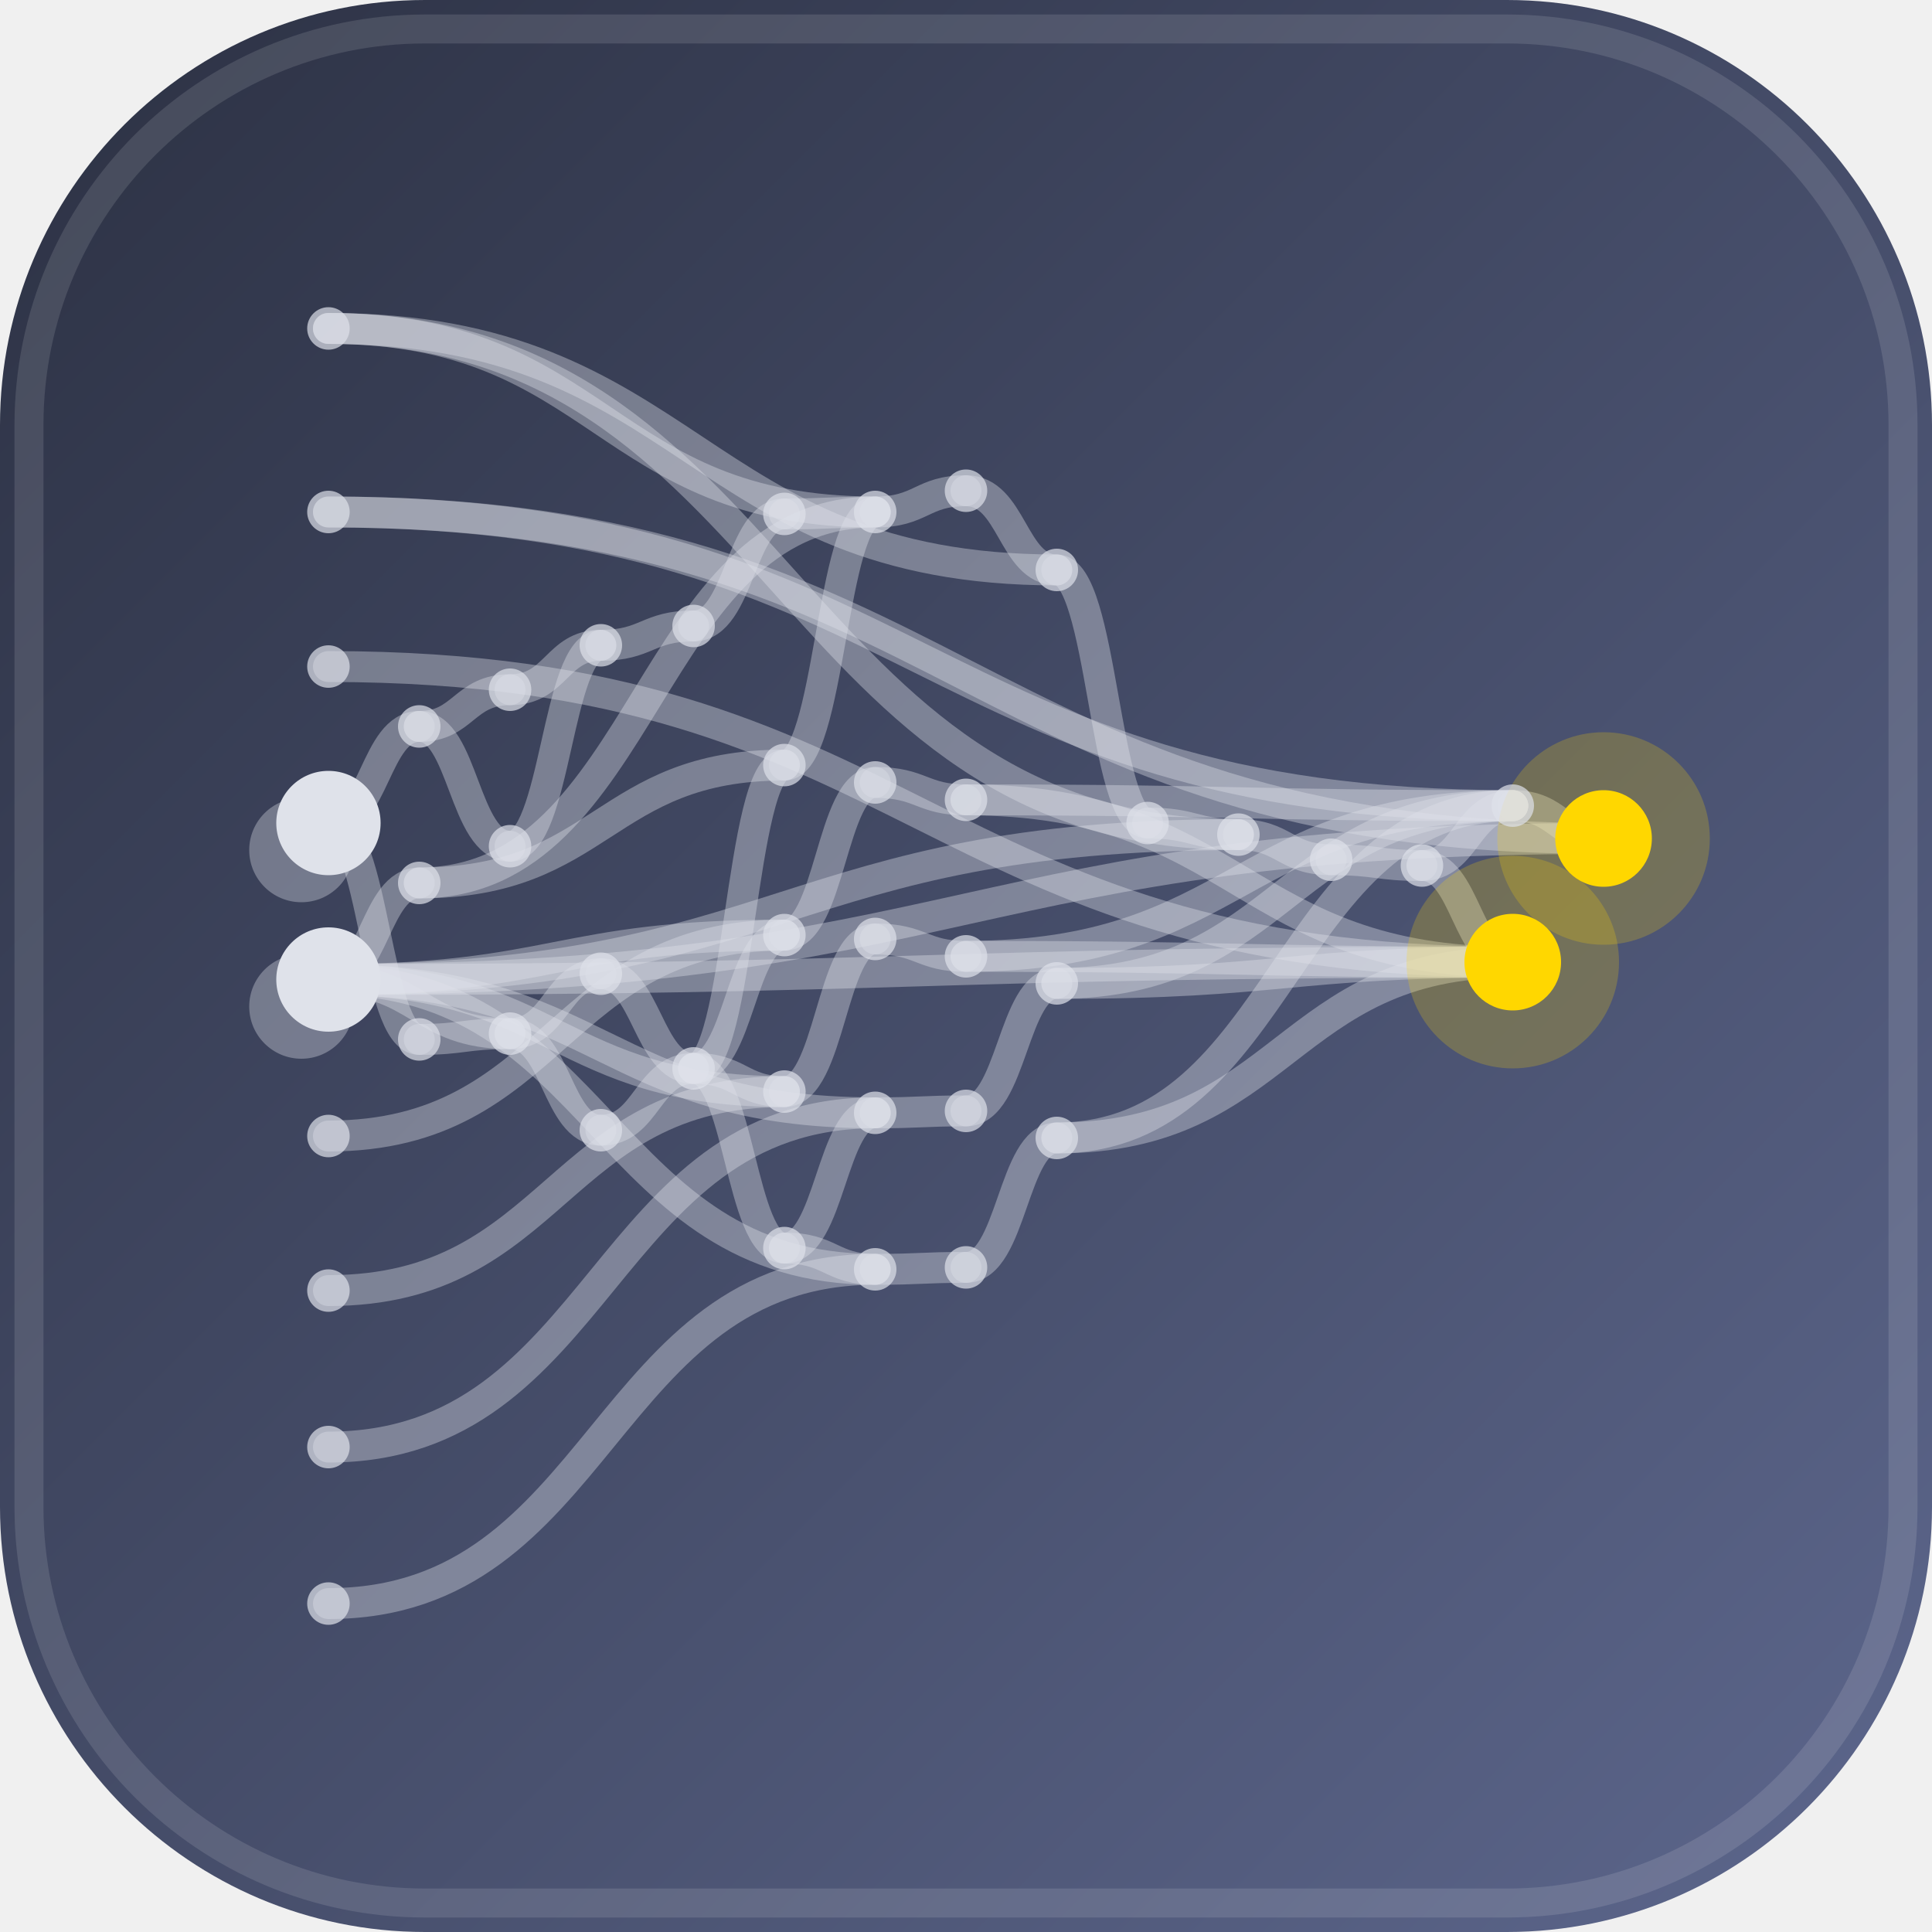
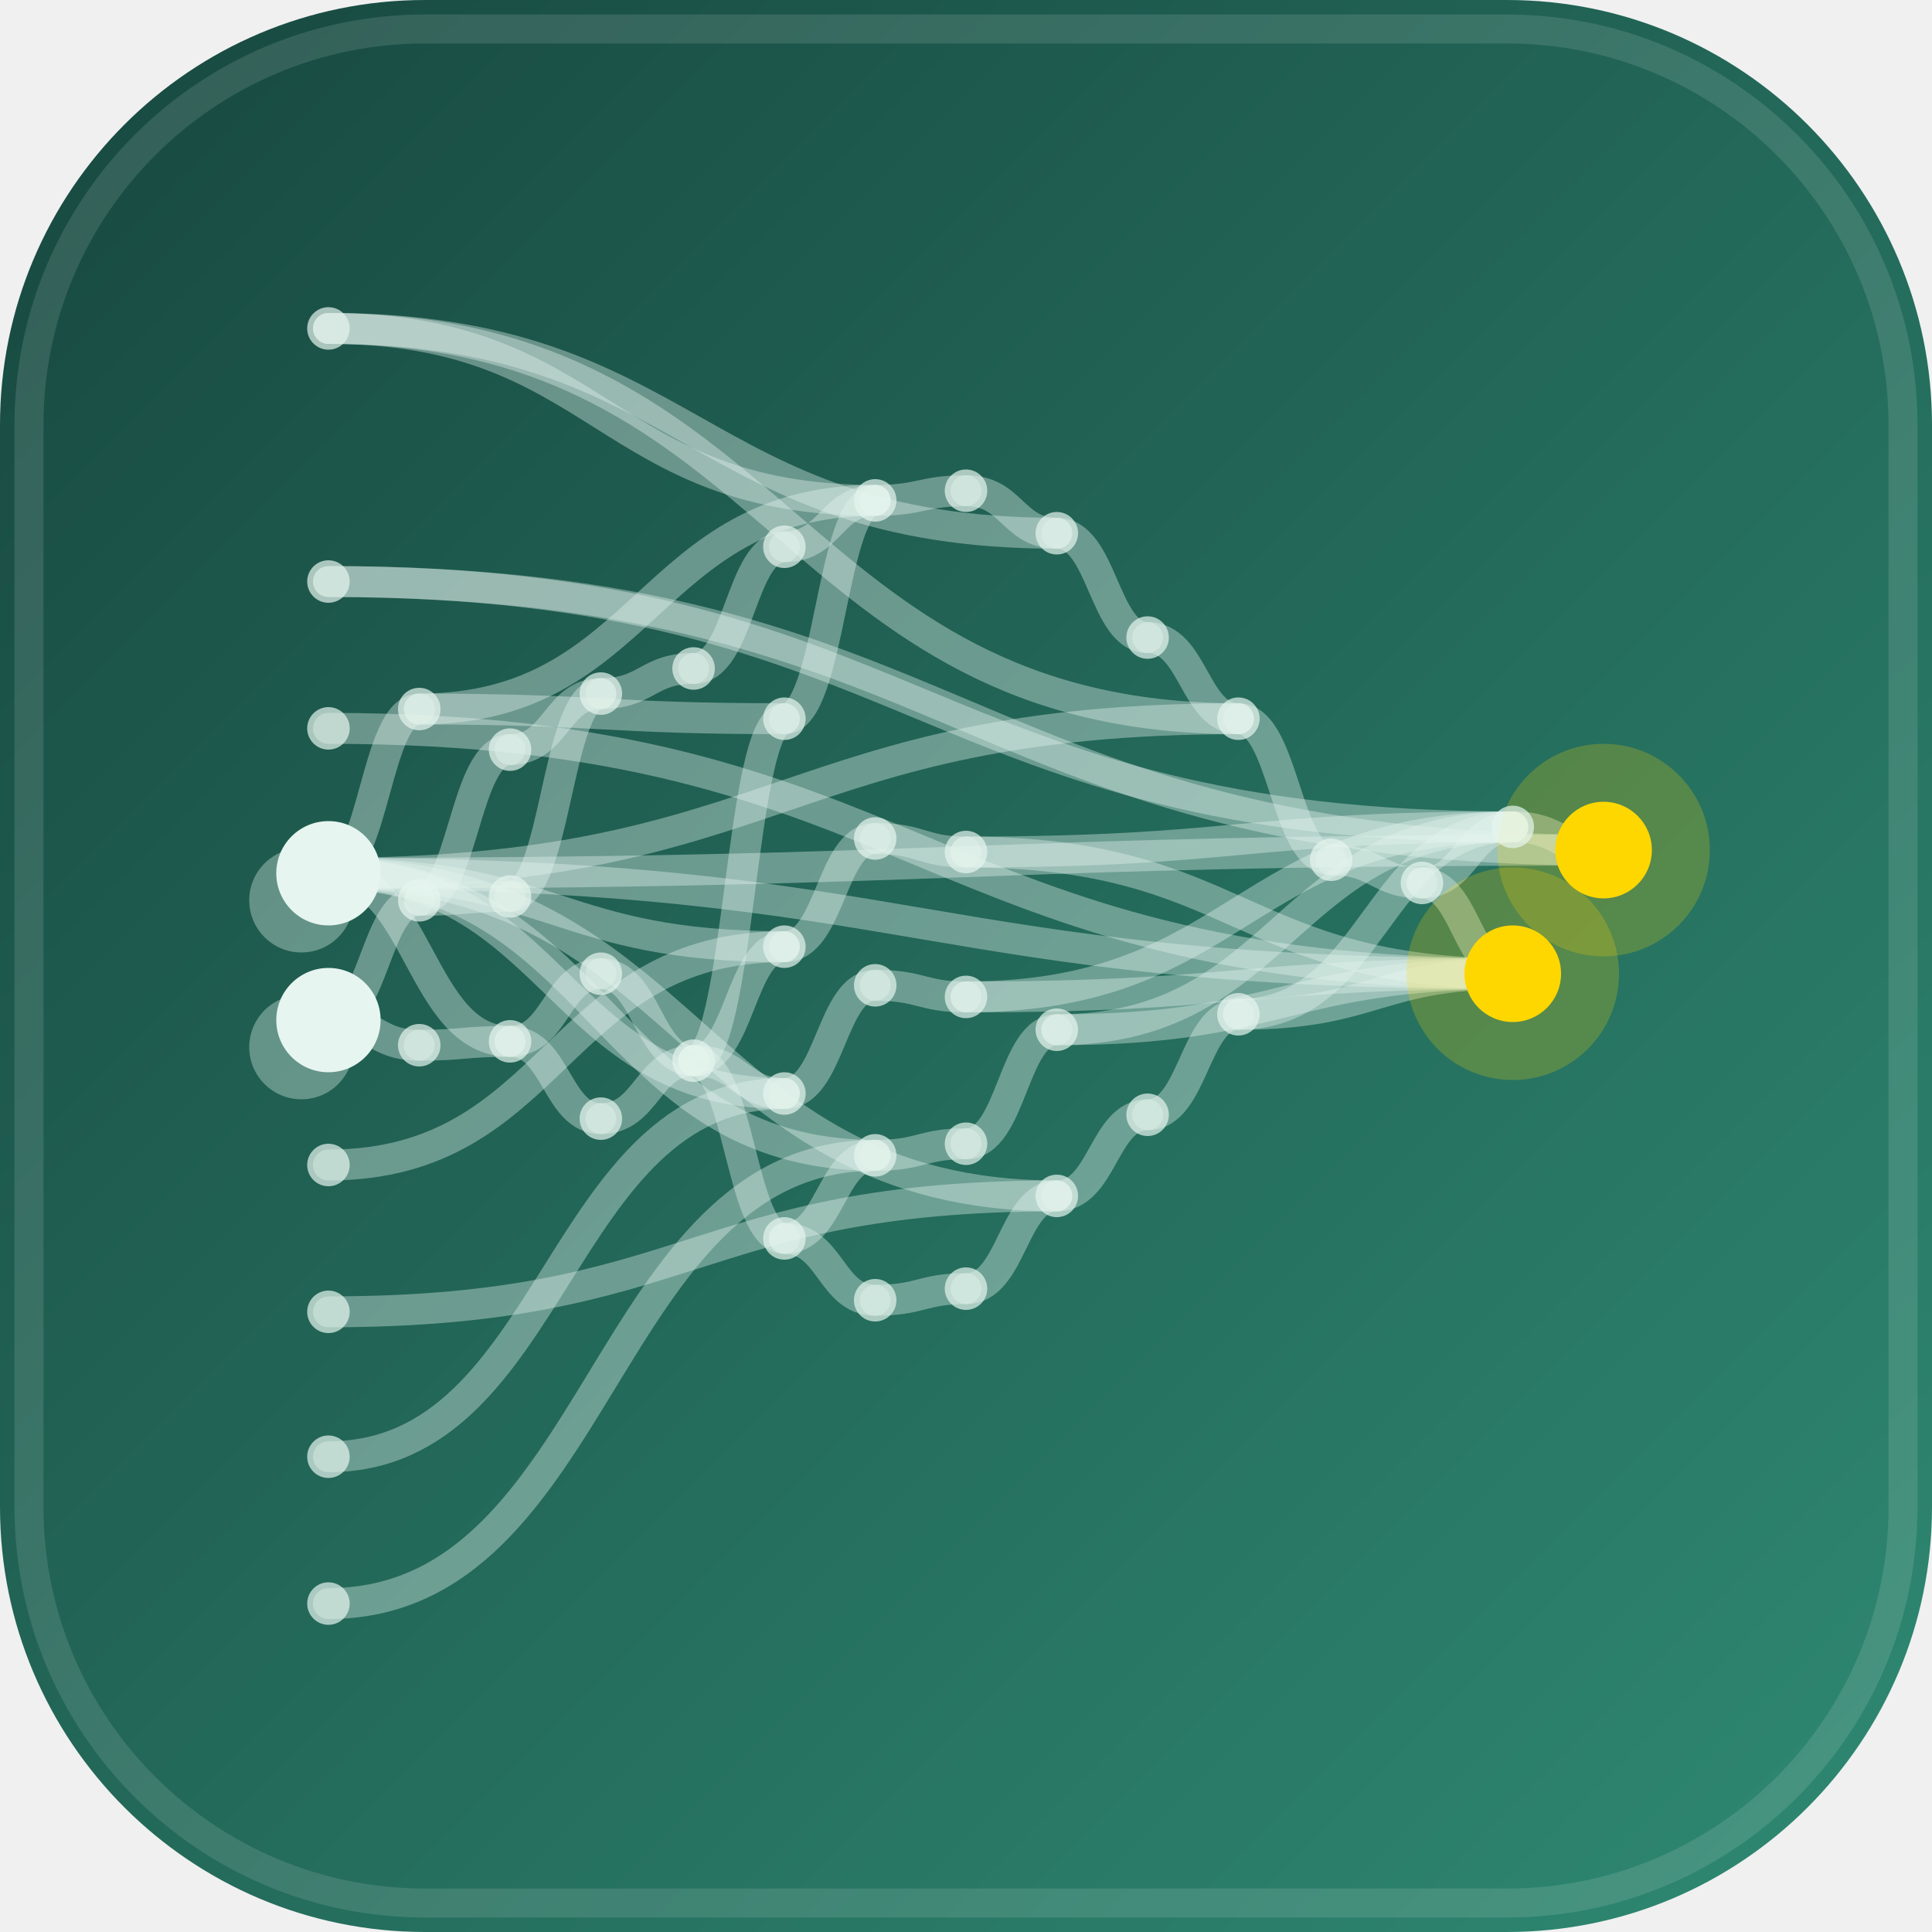
- <svg xmlns="http://www.w3.org/2000/svg" width="48" height="48" viewBox="0 0 100 100" role="img" aria-label="Multi-sample binning: 45 steps, 15 stages deep, up to 9 in parallel, 2 outputs" class="workflow-glyph shrink-0">
+ <svg xmlns="http://www.w3.org/2000/svg" width="48" height="48" viewBox="0 0 100 100" role="img" aria-label="Multi-sample binning: 47 steps, 15 stages deep, up to 9 in parallel, 2 outputs" class="workflow-glyph shrink-0">
  <defs>
    <linearGradient id="glyph-multi-sample-binning-main" x1="0" y1="0" x2="1" y2="1">
-       <stop offset="0" stop-color="#2C3143" />
-       <stop offset="1" stop-color="#5D678D" />
+       <stop offset="0" stop-color="#17473F" />
+       <stop offset="1" stop-color="#2F8A73" />
    </linearGradient>
  </defs>
  <rect x="0" y="0" width="100" height="100" rx="22" fill="url(#glyph-multi-sample-binning-main)" />
  <rect x="1.5" y="1.5" width="97" height="97" rx="20.5" fill="none" stroke="#ffffff" stroke-opacity="0.12" stroke-width="1.5" />
-   <g fill="none" stroke="#DFE2EA" stroke-linecap="round" stroke-width="1.6" stroke-opacity="0.38">
-     <path d="M17 42.6C19.4 42.6 19.4 53.8 21.7 53.8" />
-     <path d="M17 50.7C21.7 50.7 21.7 53.5 26.4 53.5" />
-     <path d="M21.7 53.8C24 53.8 24 53.5 26.4 53.5" />
-     <path d="M26.4 53.5C28.8 53.5 28.8 50.4 31.1 50.4" />
-     <path d="M26.4 53.5C28.8 53.5 28.8 58.5 31.1 58.5" />
-     <path d="M17 42.6C19.4 42.6 19.4 37.6 21.7 37.6" />
-     <path d="M21.7 37.6C24 37.6 24 35.7 26.4 35.7" />
-     <path d="M21.7 37.6C24 37.6 24 43.8 26.4 43.8" />
-     <path d="M26.4 35.7C28.8 35.7 28.8 33.4 31.1 33.4" />
-     <path d="M26.4 43.8C28.8 43.8 28.8 33.4 31.1 33.4" />
-     <path d="M31.1 33.4C33.5 33.4 33.5 32.4 35.9 32.4" />
-     <path d="M35.9 32.4C38.3 32.4 38.3 26.6 40.6 26.6" />
-     <path d="M31.1 50.4C33.5 50.4 33.5 55.3 35.9 55.3" />
-     <path d="M31.1 58.5C33.5 58.5 33.5 55.3 35.9 55.3" />
-     <path d="M21.7 45.7C31.2 45.7 31.2 39.6 40.6 39.6" />
-     <path d="M35.9 55.3C38.3 55.3 38.3 39.6 40.6 39.6" />
-     <path d="M35.9 55.3C38.3 55.3 38.3 64.6 40.6 64.6" />
-     <path d="M17 50.7C19.4 50.7 19.4 45.7 21.7 45.7" />
-     <path d="M40.6 26.6C43 26.6 43 26.5 45.3 26.5" />
-     <path d="M21.7 45.7C33.5 45.7 33.5 26.5 45.3 26.5" />
-     <path d="M40.6 39.6C43 39.6 43 26.5 45.3 26.5" />
-     <path d="M17 17C31.2 17 31.2 26.5 45.3 26.5" />
-     <path d="M50 25.4C52.4 25.4 52.4 29.5 54.7 29.5" />
-     <path d="M17 17C35.9 17 35.9 29.5 54.7 29.5" />
-     <path d="M59.4 42.6C61.8 42.6 61.8 43.2 64.1 43.2" />
-     <path d="M17 50.7C40.6 50.7 40.6 43.2 64.1 43.2" />
-     <path d="M17 17C40.6 17 40.6 43.2 64.1 43.2" />
-     <path d="M68.9 44.5C71.3 44.5 71.3 44.8 73.6 44.8" />
-     <path d="M45.3 26.5C47.7 26.5 47.7 25.4 50 25.4" />
-     <path d="M54.7 29.5C57.1 29.5 57.1 42.6 59.4 42.6" />
-     <path d="M64.1 43.2C66.5 43.2 66.5 44.5 68.9 44.5" />
-     <path d="M17 50.7C28.8 50.7 28.8 48.4 40.6 48.4" />
-     <path d="M35.9 55.3C38.3 55.3 38.3 48.4 40.6 48.4" />
-     <path d="M17 58.8C28.8 58.8 28.8 48.4 40.6 48.4" />
-     <path d="M40.6 48.4C43 48.4 43 40.5 45.3 40.5" />
-     <path d="M45.3 40.5C47.7 40.5 47.7 41.4 50 41.4" />
-     <path d="M35.9 55.3C38.3 55.3 38.3 56.5 40.6 56.5" />
-     <path d="M17 50.7C28.8 50.7 28.8 56.5 40.6 56.5" />
-     <path d="M17 66.8C28.8 66.8 28.8 56.5 40.6 56.5" />
-     <path d="M40.6 56.5C43 56.5 43 48.6 45.3 48.6" />
-     <path d="M45.3 48.6C47.7 48.6 47.7 49.5 50 49.5" />
-     <path d="M40.6 64.6C43 64.6 43 57.6 45.3 57.6" />
-     <path d="M17 50.7C31.2 50.7 31.2 57.6 45.3 57.6" />
-     <path d="M17 74.9C31.2 74.9 31.2 57.6 45.3 57.6" />
-     <path d="M45.3 57.6C47.7 57.6 47.7 57.5 50 57.5" />
-     <path d="M50 57.5C52.4 57.5 52.4 50.9 54.7 50.9" />
-     <path d="M40.6 64.6C43 64.6 43 65.7 45.3 65.7" />
-     <path d="M17 50.7C31.2 50.7 31.2 65.7 45.3 65.7" />
-     <path d="M17 83C31.2 83 31.2 65.7 45.3 65.7" />
-     <path d="M45.3 65.7C47.7 65.7 47.7 65.6 50 65.6" />
-     <path d="M50 65.6C52.4 65.6 52.4 58.9 54.7 58.9" />
-     <path d="M73.6 44.8C75.9 44.8 75.9 41.7 78.3 41.7" />
-     <path d="M50 41.4C64.2 41.4 64.2 41.7 78.3 41.7" />
-     <path d="M54.7 50.9C66.5 50.9 66.5 41.7 78.3 41.7" />
-     <path d="M54.7 58.9C66.5 58.9 66.5 41.7 78.3 41.7" />
-     <path d="M50 49.5C64.2 49.5 64.2 41.7 78.3 41.7" />
-     <path d="M17 26.5C47.7 26.5 47.7 41.7 78.3 41.7" />
-     <path d="M73.6 44.8C75.9 44.8 75.9 49.8 78.3 49.8" />
-     <path d="M50 41.4C64.2 41.4 64.2 49.8 78.3 49.8" />
-     <path d="M54.7 50.9C66.5 50.9 66.5 49.8 78.3 49.8" />
-     <path d="M54.7 58.9C66.5 58.9 66.5 49.8 78.3 49.8" />
-     <path d="M50 49.5C64.2 49.5 64.2 49.8 78.3 49.8" />
-     <path d="M17 50.7C47.7 50.7 47.7 49.8 78.3 49.8" />
-     <path d="M17 34.5C47.7 34.5 47.7 49.8 78.3 49.8" />
-     <path d="M78.3 41.7C80.7 41.7 80.7 43.4 83 43.4" />
-     <path d="M17 50.7C50 50.7 50 43.4 83 43.4" />
-     <path d="M17 26.5C50 26.5 50 43.4 83 43.4" />
+   <g fill="none" stroke="#E6F5EF" stroke-linecap="round" stroke-width="1.6" stroke-opacity="0.38">
+     <path d="M17 52.8C19.4 52.8 19.4 54.1 21.7 54.1" />
+     <path d="M17 45.2C21.7 45.2 21.7 53.9 26.4 53.9" />
+     <path d="M21.7 54.1C24 54.1 24 53.9 26.4 53.9" />
+     <path d="M26.4 53.9C28.8 53.9 28.8 50.4 31.1 50.4" />
+     <path d="M26.4 53.9C28.8 53.9 28.8 57.9 31.1 57.9" />
+     <path d="M17 52.8C19.4 52.8 19.4 46.6 21.7 46.6" />
+     <path d="M21.7 46.6C24 46.6 24 38.8 26.4 38.8" />
+     <path d="M21.7 46.6C24 46.6 24 46.4 26.4 46.4" />
+     <path d="M26.4 38.8C28.8 38.8 28.8 35.9 31.1 35.9" />
+     <path d="M26.4 46.4C28.8 46.4 28.8 35.9 31.1 35.9" />
+     <path d="M31.1 35.9C33.5 35.9 33.5 34.6 35.9 34.6" />
+     <path d="M35.9 34.6C38.3 34.6 38.3 28.3 40.6 28.3" />
+     <path d="M31.1 50.4C33.5 50.4 33.5 54.9 35.9 54.9" />
+     <path d="M31.1 57.9C33.5 57.9 33.5 54.9 35.9 54.9" />
+     <path d="M21.7 36.7C31.2 36.7 31.2 37.2 40.6 37.2" />
+     <path d="M35.9 54.9C38.3 54.9 38.3 37.2 40.6 37.2" />
+     <path d="M35.9 54.9C38.3 54.9 38.3 64.1 40.6 64.1" />
+     <path d="M17 45.2C19.4 45.2 19.4 36.7 21.7 36.7" />
+     <path d="M40.6 28.3C43 28.3 43 25.9 45.3 25.9" />
+     <path d="M21.7 36.7C33.5 36.7 33.5 25.9 45.3 25.9" />
+     <path d="M40.6 37.2C43 37.2 43 25.9 45.3 25.9" />
+     <path d="M17 17C31.2 17 31.2 25.9 45.3 25.9" />
+     <path d="M50 25.4C52.4 25.4 52.4 27.6 54.7 27.6" />
+     <path d="M17 17C35.9 17 35.9 27.6 54.7 27.6" />
+     <path d="M59.4 33C61.8 33 61.8 37.2 64.1 37.2" />
+     <path d="M17 45.2C40.6 45.2 40.6 37.2 64.1 37.2" />
+     <path d="M17 17C40.6 17 40.6 37.2 64.1 37.2" />
+     <path d="M68.9 44.5C71.3 44.5 71.3 45.7 73.6 45.7" />
+     <path d="M45.3 25.9C47.7 25.9 47.7 25.4 50 25.4" />
+     <path d="M54.7 27.6C57.1 27.6 57.1 33 59.4 33" />
+     <path d="M64.1 37.2C66.5 37.2 66.5 44.5 68.9 44.5" />
+     <path d="M17 45.2C28.8 45.2 28.8 49 40.6 49" />
+     <path d="M35.9 54.9C38.3 54.9 38.3 49 40.6 49" />
+     <path d="M17 60.3C28.8 60.3 28.8 49 40.6 49" />
+     <path d="M40.6 49C43 49 43 43.4 45.3 43.4" />
+     <path d="M45.3 43.4C47.7 43.4 47.7 44.1 50 44.1" />
+     <path d="M35.9 54.9C38.3 54.9 38.3 56.6 40.6 56.6" />
+     <path d="M17 45.2C28.8 45.2 28.8 56.6 40.6 56.6" />
+     <path d="M17 75.4C28.8 75.4 28.8 56.6 40.6 56.6" />
+     <path d="M40.6 56.6C43 56.6 43 51 45.3 51" />
+     <path d="M45.3 51C47.7 51 47.7 51.6 50 51.6" />
+     <path d="M40.6 64.1C43 64.1 43 59.8 45.3 59.8" />
+     <path d="M17 45.2C31.2 45.2 31.2 59.8 45.3 59.8" />
+     <path d="M17 83C31.2 83 31.2 59.8 45.3 59.8" />
+     <path d="M45.3 59.8C47.7 59.8 47.7 59.2 50 59.2" />
+     <path d="M50 59.2C52.4 59.2 52.4 53.3 54.7 53.3" />
+     <path d="M50 66.7C52.4 66.7 52.4 61.9 54.7 61.9" />
+     <path d="M17 45.2C35.9 45.2 35.9 61.9 54.7 61.9" />
+     <path d="M17 67.9C35.9 67.9 35.9 61.9 54.7 61.9" />
+     <path d="M54.7 61.9C57.1 61.9 57.1 57.7 59.4 57.7" />
+     <path d="M59.4 57.7C61.8 57.7 61.8 52.5 64.1 52.5" />
+     <path d="M73.6 45.7C75.9 45.7 75.9 42.8 78.3 42.8" />
+     <path d="M50 44.1C64.2 44.1 64.2 42.8 78.3 42.8" />
+     <path d="M54.7 53.3C66.5 53.3 66.5 42.8 78.3 42.8" />
+     <path d="M64.1 52.5C71.2 52.5 71.2 42.8 78.3 42.8" />
+     <path d="M50 51.6C64.2 51.6 64.2 42.8 78.3 42.8" />
+     <path d="M17 30.1C47.7 30.1 47.7 42.8 78.3 42.8" />
+     <path d="M73.6 45.7C75.9 45.7 75.9 50.4 78.3 50.4" />
+     <path d="M50 44.1C64.2 44.1 64.2 50.4 78.3 50.4" />
+     <path d="M54.7 53.3C66.5 53.3 66.5 50.4 78.3 50.4" />
+     <path d="M64.1 52.5C71.2 52.5 71.2 50.4 78.3 50.4" />
+     <path d="M50 51.6C64.2 51.6 64.2 50.4 78.3 50.4" />
+     <path d="M17 45.2C47.7 45.2 47.7 50.4 78.3 50.4" />
+     <path d="M17 37.7C47.7 37.7 47.7 50.4 78.3 50.4" />
+     <path d="M78.3 42.8C80.7 42.8 80.7 44 83 44" />
+     <path d="M17 45.2C50 45.2 50 44 83 44" />
+     <path d="M17 30.1C50 30.1 50 44 83 44" />
+     <path d="M40.6 64.1C43 64.1 43 67.3 45.3 67.3" />
+     <path d="M45.3 67.3C47.7 67.3 47.7 66.7 50 66.7" />
  </g>
-   <circle cx="78.3" cy="49.8" r="5.5" fill="#FFD700" fill-opacity="0.22" />
-   <circle cx="83" cy="43.4" r="5.5" fill="#FFD700" fill-opacity="0.22" />
-   <g fill="#DFE2EA" fill-opacity="0.7">
-     <circle cx="17" cy="58.8" r="1.1" />
-     <circle cx="17" cy="66.8" r="1.1" />
+   <circle cx="78.3" cy="50.4" r="5.5" fill="#FFD700" fill-opacity="0.22" />
+   <circle cx="83" cy="44" r="5.5" fill="#FFD700" fill-opacity="0.22" />
+   <g fill="#E6F5EF" fill-opacity="0.7">
+     <circle cx="17" cy="60.3" r="1.1" />
+     <circle cx="17" cy="75.4" r="1.1" />
    <circle cx="17" cy="17" r="1.1" />
-     <circle cx="17" cy="74.9" r="1.1" />
    <circle cx="17" cy="83" r="1.1" />
-     <circle cx="21.7" cy="53.8" r="1.1" />
-     <circle cx="26.4" cy="53.5" r="1.1" />
+     <circle cx="17" cy="67.9" r="1.1" />
+     <circle cx="21.7" cy="54.1" r="1.1" />
+     <circle cx="26.4" cy="53.9" r="1.1" />
    <circle cx="31.1" cy="50.4" r="1.1" />
-     <circle cx="31.1" cy="58.5" r="1.1" />
-     <circle cx="21.7" cy="37.6" r="1.1" />
-     <circle cx="26.4" cy="35.7" r="1.1" />
-     <circle cx="26.4" cy="43.8" r="1.1" />
-     <circle cx="31.1" cy="33.4" r="1.1" />
-     <circle cx="35.9" cy="32.4" r="1.1" />
-     <circle cx="40.6" cy="26.6" r="1.1" />
-     <circle cx="35.9" cy="55.3" r="1.1" />
-     <circle cx="40.6" cy="39.6" r="1.1" />
-     <circle cx="40.6" cy="64.6" r="1.1" />
-     <circle cx="21.7" cy="45.7" r="1.1" />
-     <circle cx="45.3" cy="26.5" r="1.1" />
-     <circle cx="54.7" cy="29.5" r="1.1" />
-     <circle cx="64.1" cy="43.2" r="1.1" />
-     <circle cx="73.6" cy="44.8" r="1.1" />
+     <circle cx="31.1" cy="57.9" r="1.1" />
+     <circle cx="21.7" cy="46.6" r="1.1" />
+     <circle cx="26.4" cy="38.8" r="1.1" />
+     <circle cx="26.4" cy="46.4" r="1.1" />
+     <circle cx="31.1" cy="35.9" r="1.1" />
+     <circle cx="35.9" cy="34.6" r="1.1" />
+     <circle cx="40.6" cy="28.3" r="1.1" />
+     <circle cx="35.9" cy="54.9" r="1.1" />
+     <circle cx="40.6" cy="37.2" r="1.1" />
+     <circle cx="40.6" cy="64.1" r="1.1" />
+     <circle cx="21.7" cy="36.7" r="1.1" />
+     <circle cx="45.3" cy="25.9" r="1.1" />
+     <circle cx="54.7" cy="27.6" r="1.1" />
+     <circle cx="64.1" cy="37.2" r="1.1" />
+     <circle cx="73.6" cy="45.7" r="1.1" />
    <circle cx="50" cy="25.4" r="1.1" />
-     <circle cx="59.4" cy="42.6" r="1.1" />
+     <circle cx="59.4" cy="33" r="1.1" />
    <circle cx="68.9" cy="44.5" r="1.1" />
-     <circle cx="40.6" cy="48.4" r="1.1" />
-     <circle cx="45.3" cy="40.5" r="1.1" />
-     <circle cx="50" cy="41.4" r="1.1" />
-     <circle cx="40.6" cy="56.5" r="1.1" />
-     <circle cx="45.3" cy="48.6" r="1.1" />
-     <circle cx="50" cy="49.5" r="1.1" />
-     <circle cx="45.3" cy="57.6" r="1.1" />
-     <circle cx="50" cy="57.5" r="1.1" />
-     <circle cx="54.7" cy="50.9" r="1.1" />
-     <circle cx="45.3" cy="65.7" r="1.1" />
-     <circle cx="50" cy="65.6" r="1.1" />
-     <circle cx="54.7" cy="58.9" r="1.1" />
-     <circle cx="17" cy="34.5" r="1.1" />
-     <circle cx="17" cy="26.5" r="1.1" />
-     <circle cx="78.3" cy="41.7" r="1.1" />
+     <circle cx="40.6" cy="49" r="1.1" />
+     <circle cx="45.3" cy="43.4" r="1.1" />
+     <circle cx="50" cy="44.1" r="1.1" />
+     <circle cx="40.6" cy="56.6" r="1.1" />
+     <circle cx="45.3" cy="51" r="1.1" />
+     <circle cx="50" cy="51.6" r="1.1" />
+     <circle cx="45.3" cy="59.8" r="1.1" />
+     <circle cx="50" cy="59.2" r="1.1" />
+     <circle cx="54.7" cy="53.3" r="1.1" />
+     <circle cx="54.7" cy="61.9" r="1.1" />
+     <circle cx="59.4" cy="57.7" r="1.1" />
+     <circle cx="64.1" cy="52.5" r="1.1" />
+     <circle cx="17" cy="37.7" r="1.1" />
+     <circle cx="17" cy="30.1" r="1.1" />
+     <circle cx="78.3" cy="42.8" r="1.1" />
+     <circle cx="45.3" cy="67.3" r="1.1" />
+     <circle cx="50" cy="66.7" r="1.1" />
  </g>
-   <g fill="#DFE2EA">
+   <g fill="#E6F5EF">
    <g>
-       <circle cx="15.6" cy="52.1" r="2.7" fill-opacity="0.35" />
-       <circle cx="17" cy="50.7" r="2.7" />
+       <circle cx="15.6" cy="46.6" r="2.7" fill-opacity="0.35" />
+       <circle cx="17" cy="45.2" r="2.7" />
    </g>
    <g>
-       <circle cx="15.6" cy="44" r="2.7" fill-opacity="0.35" />
-       <circle cx="17" cy="42.6" r="2.7" />
+       <circle cx="15.6" cy="54.2" r="2.7" fill-opacity="0.35" />
+       <circle cx="17" cy="52.8" r="2.7" />
    </g>
  </g>
  <g fill="#FFD700">
-     <circle cx="78.3" cy="49.8" r="2.5" />
-     <circle cx="83" cy="43.4" r="2.5" />
+     <circle cx="78.3" cy="50.4" r="2.5" />
+     <circle cx="83" cy="44" r="2.5" />
  </g>
</svg>
